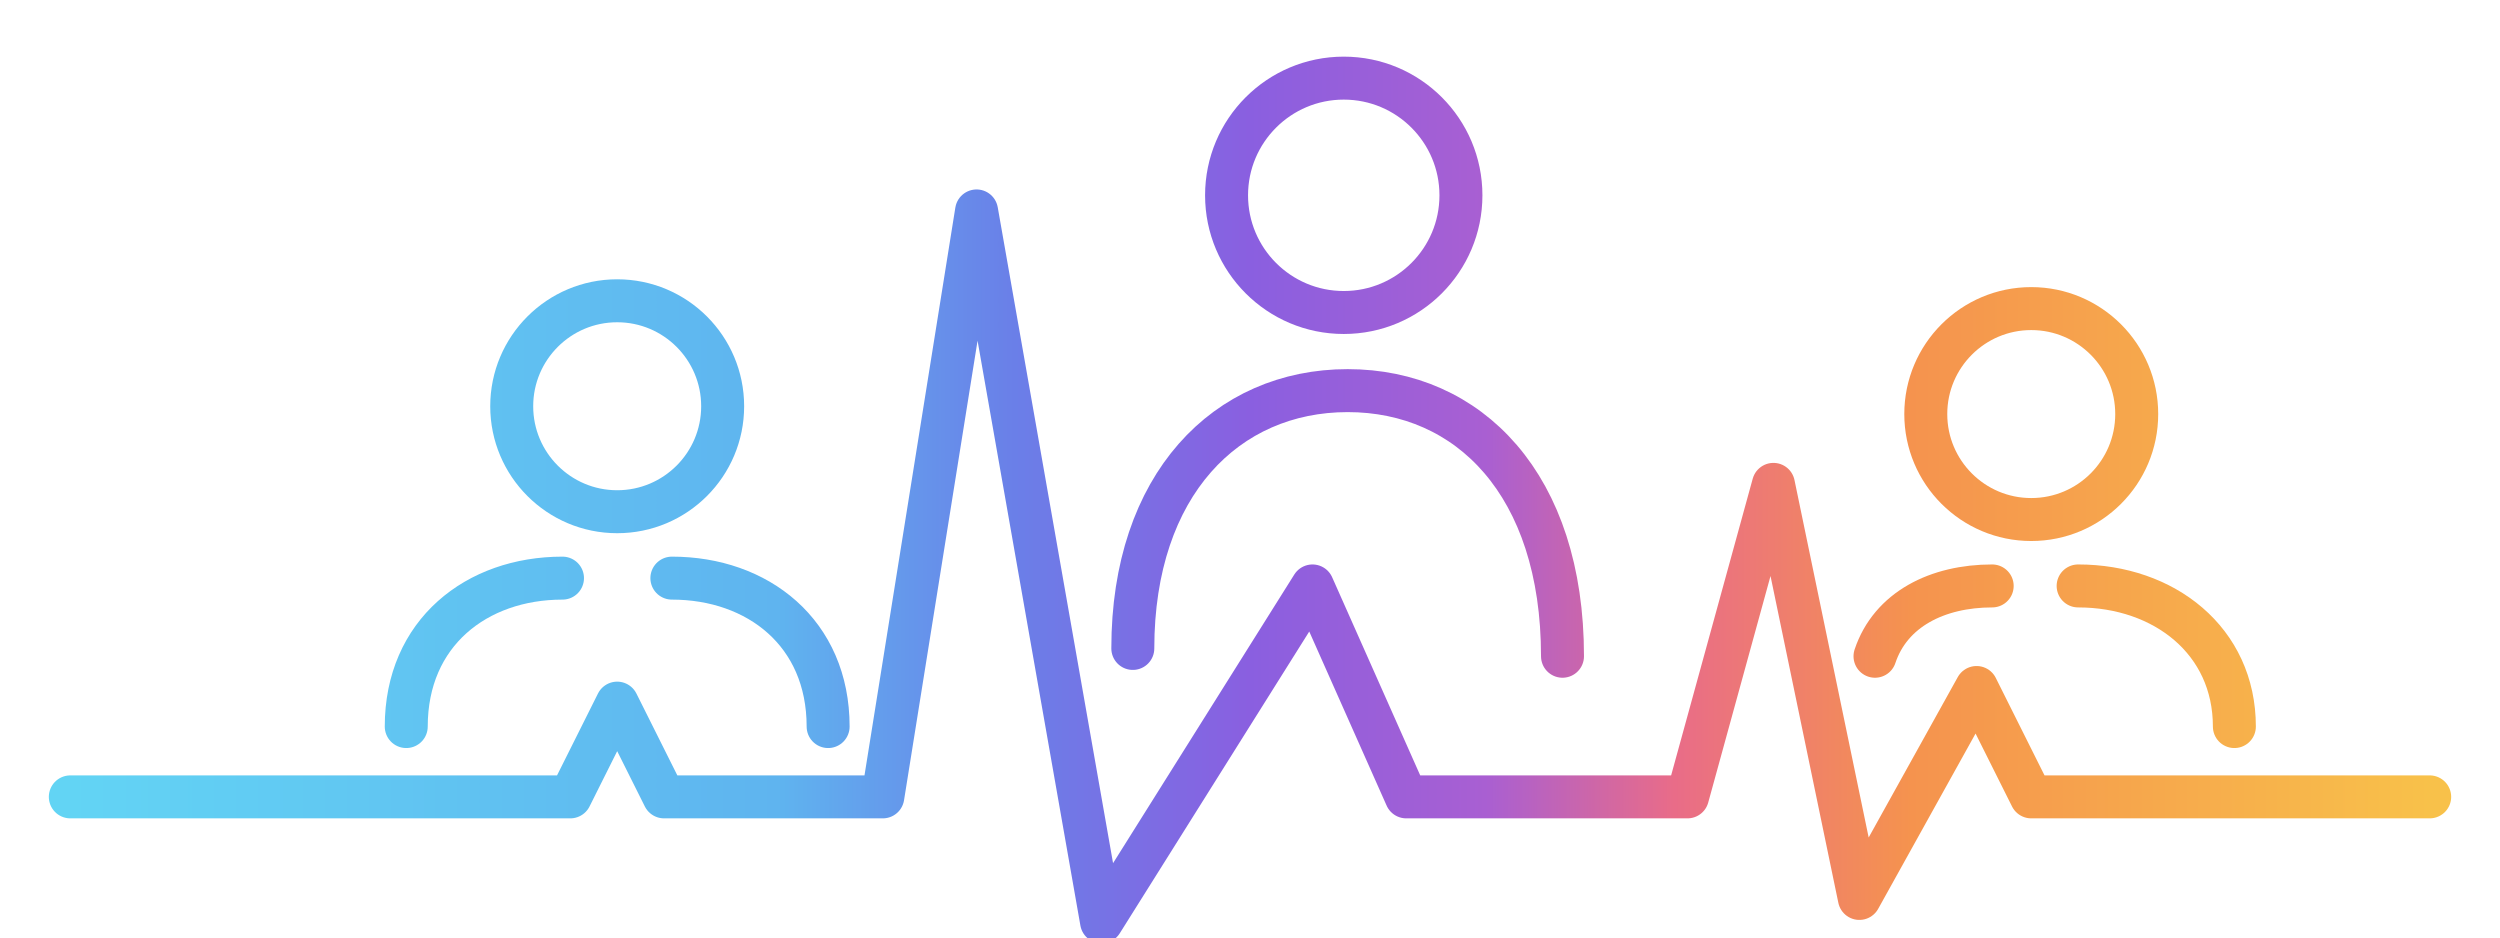
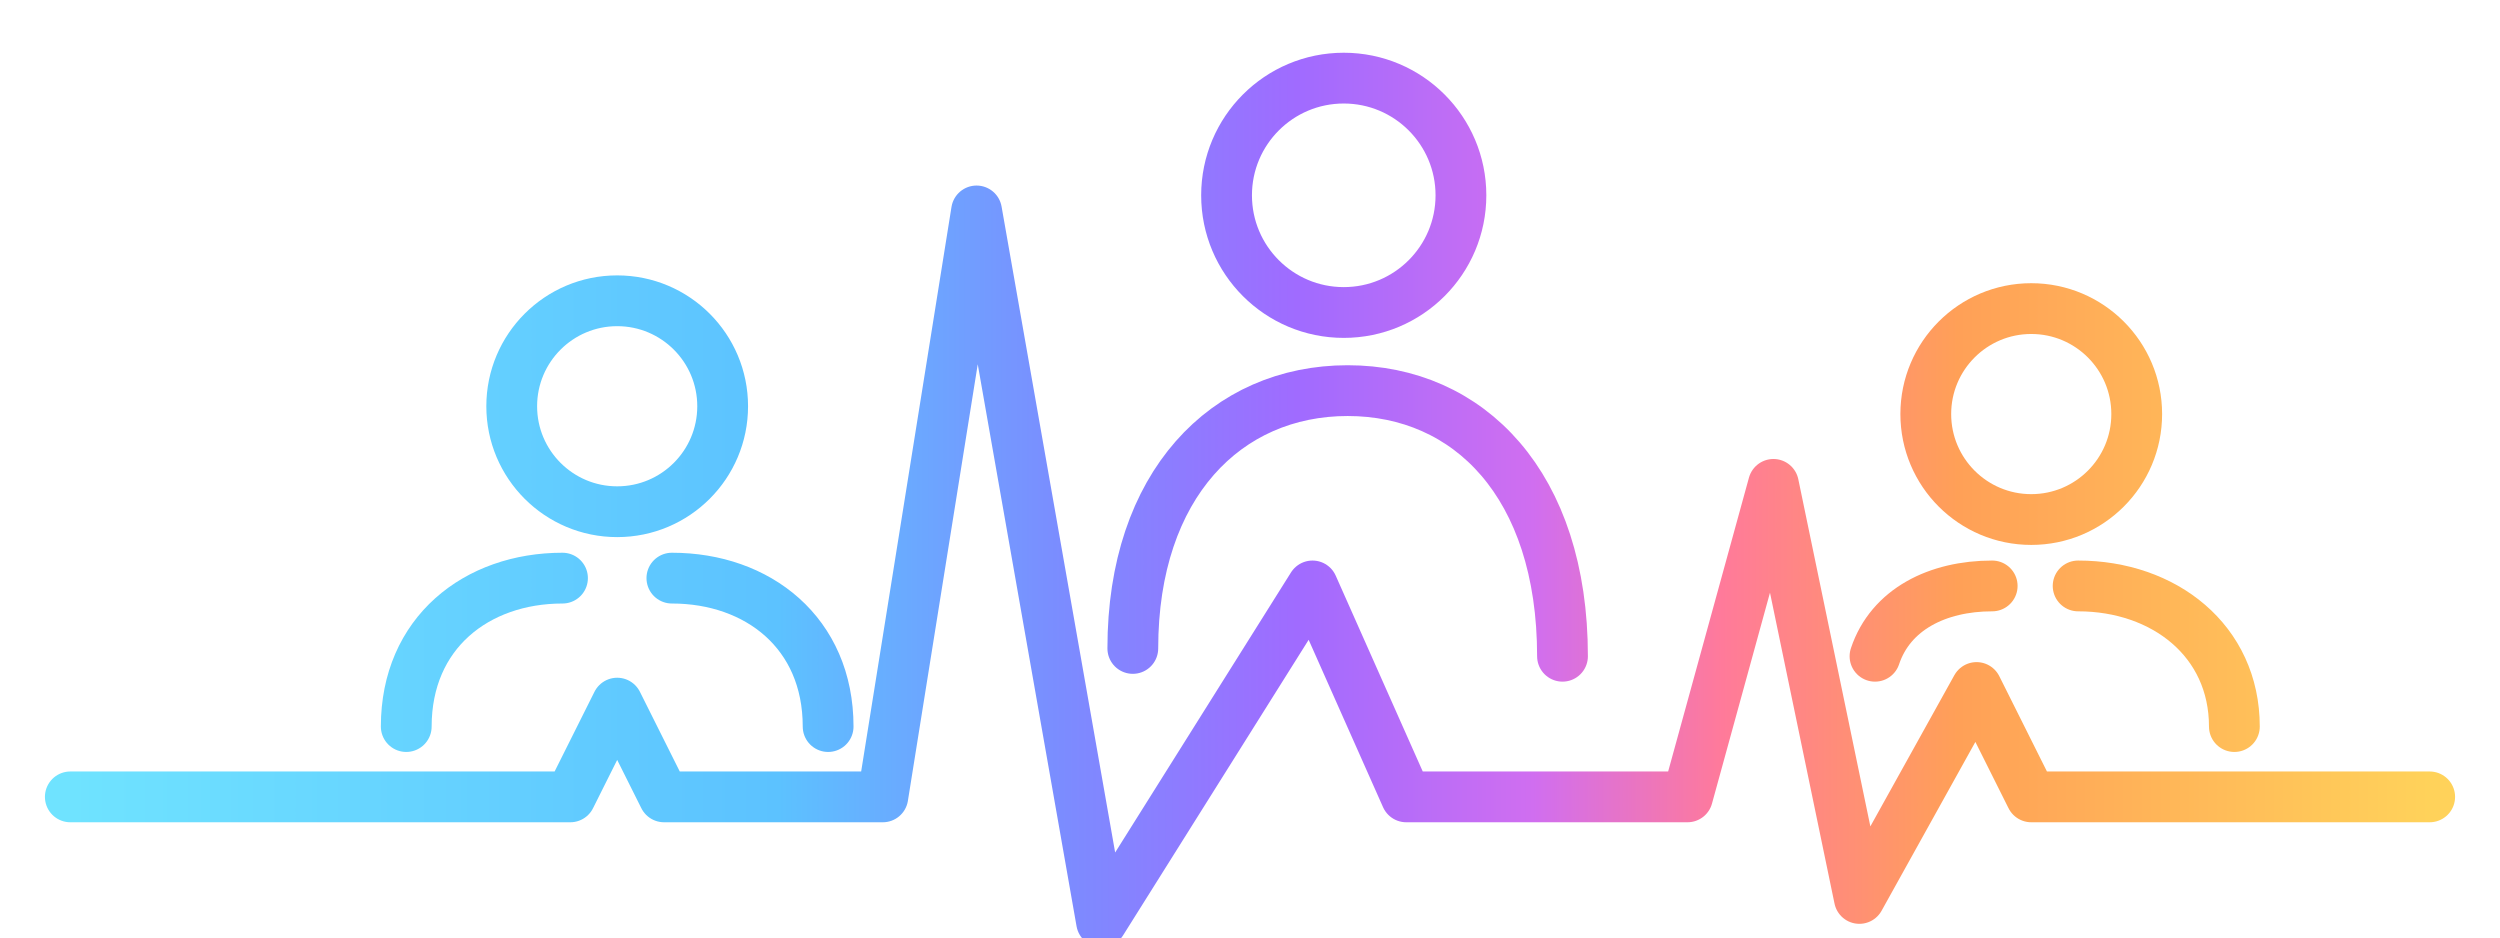
<svg xmlns="http://www.w3.org/2000/svg" viewBox="0 0 640 240" width="640" height="240" role="img" aria-label="RHYTHM Talent Partners">
  <defs>
    <linearGradient id="rtp-g" x1="18" y1="0" x2="622" y2="0" gradientUnits="userSpaceOnUse">
-       <stop offset="0" stop-color="#62d4f4" />
-       <stop offset="0.3" stop-color="#5fb4ef" />
-       <stop offset="0.4" stop-color="#6a7fe8" />
-       <stop offset="0.5" stop-color="#8a5fe0" />
-       <stop offset="0.6" stop-color="#a95fd2" />
-       <stop offset="0.68" stop-color="#e96c88" />
-       <stop offset="0.78" stop-color="#f5934e" />
-       <stop offset="1" stop-color="#f8c14a" />
+       <stop offset="0" stop-color="#6fe3ff" />
+       <stop offset="0.3" stop-color="#5cc2ff" />
+       <stop offset="0.42" stop-color="#7b8cff" />
+       <stop offset="0.52" stop-color="#a06bff" />
+       <stop offset="0.62" stop-color="#d06ef0" />
+       <stop offset="0.7" stop-color="#ff7a9a" />
+       <stop offset="0.8" stop-color="#ffa057" />
+       <stop offset="1" stop-color="#ffd25a" />
    </linearGradient>
  </defs>
-   <g fill="none" stroke="url(#rtp-g)" stroke-width="11" stroke-linecap="round" stroke-linejoin="round">
+   <g fill="none" stroke="url(#rtp-g)" stroke-width="13" stroke-linecap="round" stroke-linejoin="round">
    <path d="M18 204 H146 L158 180 L170 204 H226 L250 54 L282 236 L336 150 L360 204 H432 L454 124 L476 230 L506 176 L520 204 H622" />
    <circle cx="158" cy="104" r="27" />
    <path d="M104 186 C104 162 122 148 144 148" />
    <path d="M172 148 C194 148 212 162 212 186" />
    <circle cx="344" cy="50" r="30" />
    <path d="M290 166 C290 124 314 100 345 100 C376 100 400 124 400 168" />
    <circle cx="520" cy="106" r="27" />
    <path d="M480 168 C484 156 496 150 510 150" />
    <path d="M532 150 C554 150 572 164 572 186" />
  </g>
</svg>
